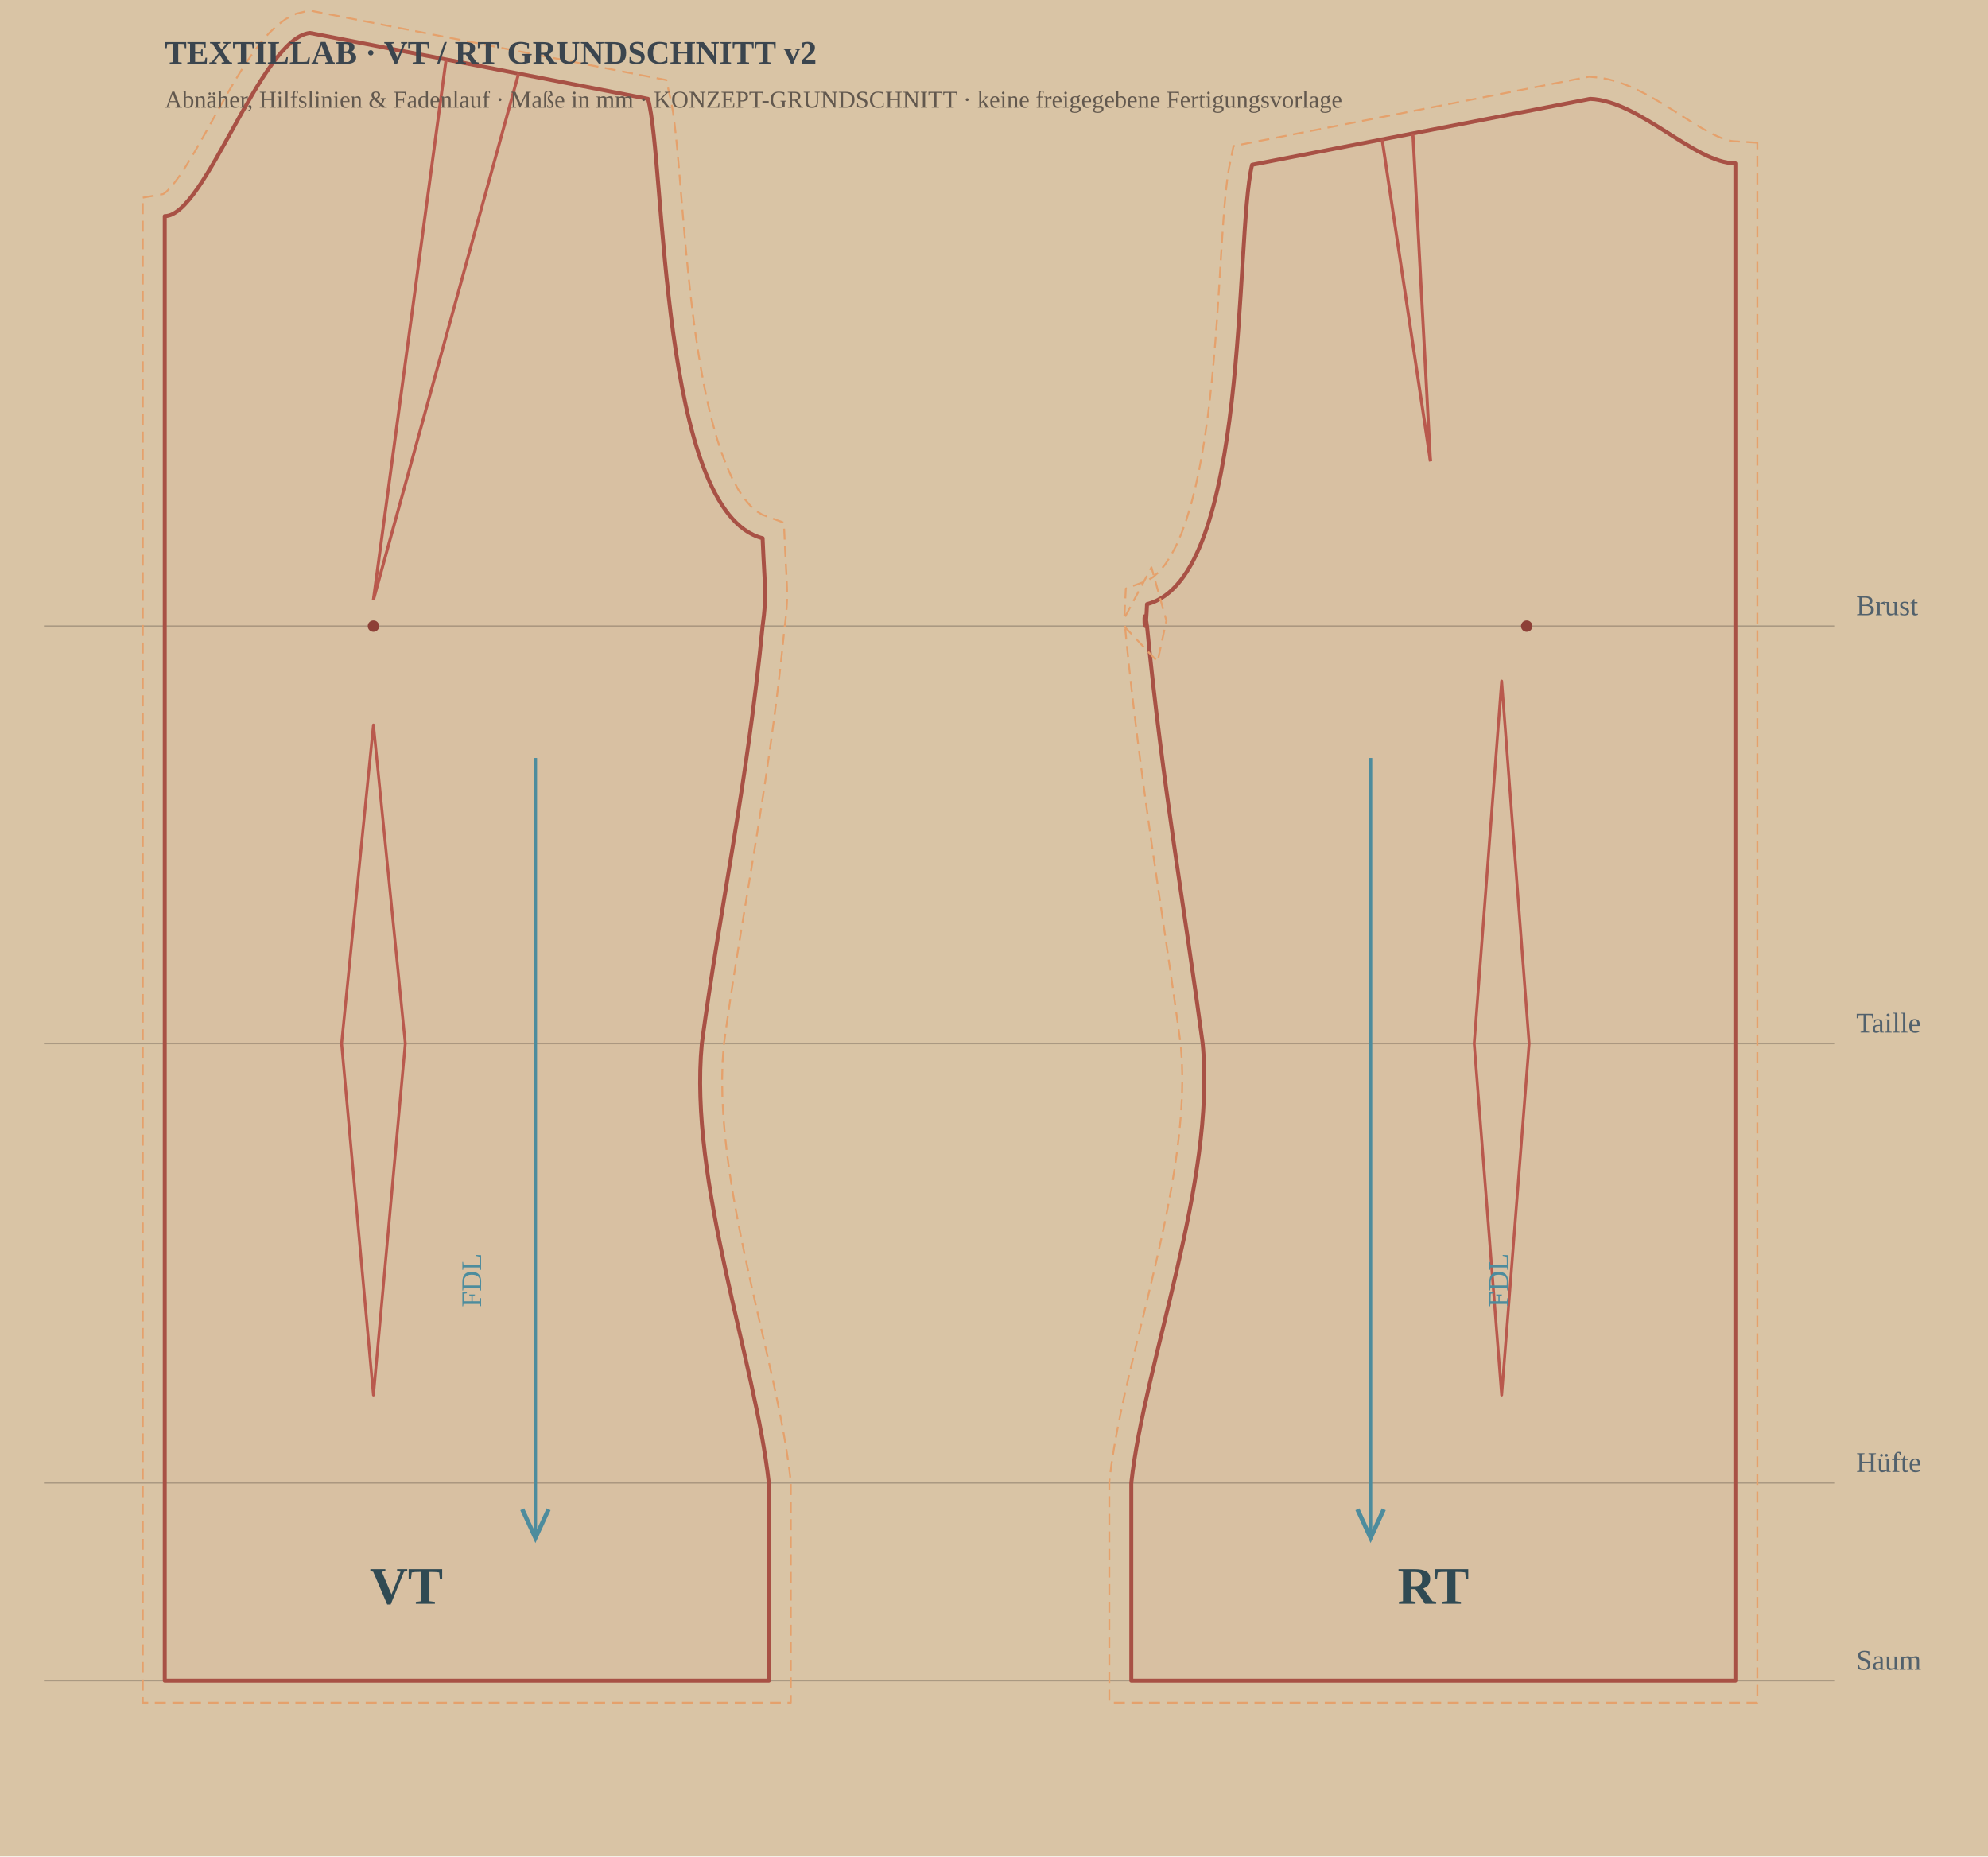
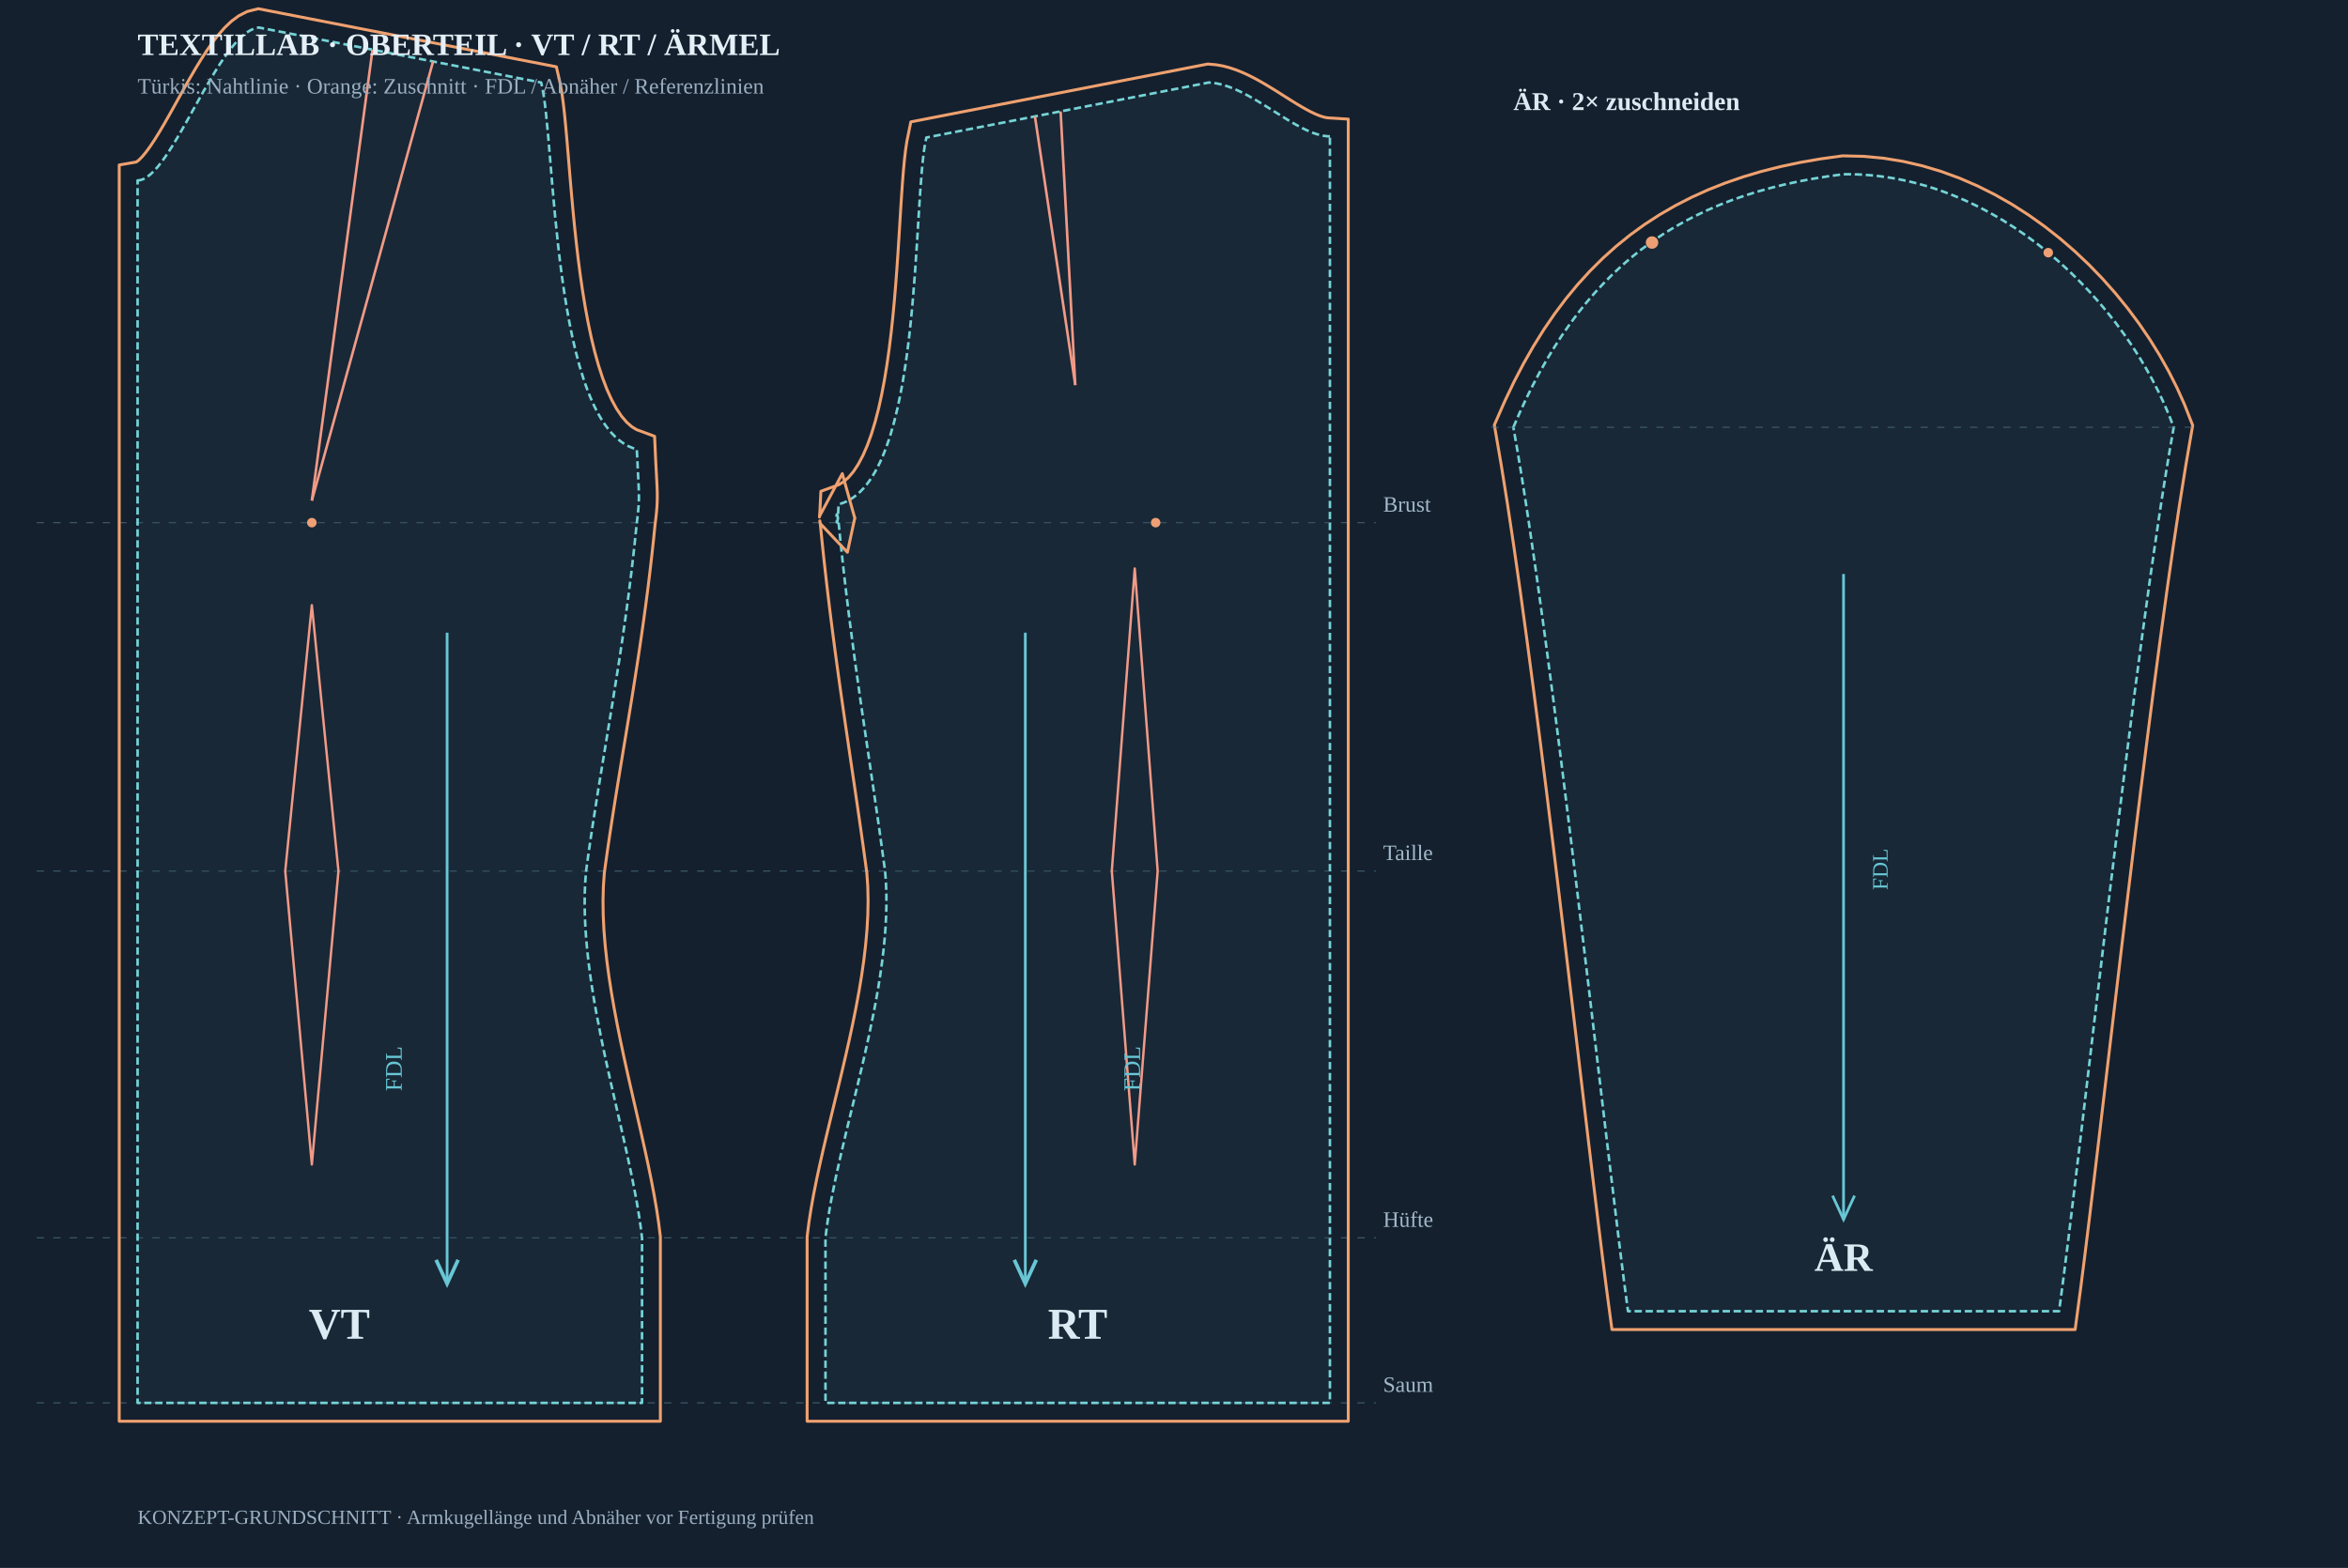
- <svg xmlns="http://www.w3.org/2000/svg" width="905mm" height="845mm" viewBox="0 0 905 845" data-bodice-version="2" data-pieces="2" data-sewn-area="361336.408" data-cut-area="400176.191" data-mass="84.037">
-   <rect width="100%" height="100%" fill="#d9c4a5" />
-   <path d="M 20 285 H 835" stroke="#776b5c" stroke-width=".65" opacity=".48" />
-   <text x="845" y="280" font-size="13" fill="#52616c">Brust</text>
-   <path d="M 20 475 H 835" stroke="#776b5c" stroke-width=".65" opacity=".48" />
-   <text x="845" y="470" font-size="13" fill="#52616c">Taille</text>
-   <path d="M 20 675 H 835" stroke="#776b5c" stroke-width=".65" opacity=".48" />
-   <text x="845" y="670" font-size="13" fill="#52616c">Hüfte</text>
-   <path d="M 20 765 H 835" stroke="#776b5c" stroke-width=".65" opacity=".48" />
-   <text x="845" y="760" font-size="13" fill="#52616c">Saum</text>
+ <svg xmlns="http://www.w3.org/2000/svg" width="1280mm" height="855mm" viewBox="0 0 1280 855" data-bodice-version="2" data-pieces="4" data-sleeves="2" data-sewn-area="715897.665" data-cut-area="789183.867" data-mass="165.729">
+   <rect width="100%" height="100%" fill="#14202e" />
+   <path d="M 20 285 H 750" stroke="#53768c" stroke-width=".65" stroke-dasharray="4 5" opacity=".62" />
+   <text x="754" y="279" font-size="12" fill="#a3b9c9">Brust</text>
+   <path d="M 20 475 H 750" stroke="#53768c" stroke-width=".65" stroke-dasharray="4 5" opacity=".62" />
+   <text x="754" y="469" font-size="12" fill="#a3b9c9">Taille</text>
+   <path d="M 20 675 H 750" stroke="#53768c" stroke-width=".65" stroke-dasharray="4 5" opacity=".62" />
+   <text x="754" y="669" font-size="12" fill="#a3b9c9">Hüfte</text>
+   <path d="M 20 765 H 750" stroke="#53768c" stroke-width=".65" stroke-dasharray="4 5" opacity=".62" />
+   <text x="754" y="759" font-size="12" fill="#a3b9c9">Saum</text>
  <g transform="translate(75 0)">
-     <path d="M 0 98.37 C 18.504 98.37 43.617 17.501 66.087 15 L 220 45 C 228 74.4 225.16 233 272.16 245 C 273.16 269 274.16 270 272.16 285 C 265.16 357 252.5 415 244.5 475 C 238.5 538 269 620 275 675 C 275 695 275 730 275 765 L 0 765 Z" fill="#cb6953" fill-opacity="0.04" stroke="#a85145" stroke-width="1.8" stroke-linejoin="round" />
-     <polygon points="-10,89.965 -0.777,88.355 -0.528,88.232 0.638,87.343 2.379,85.607 4.467,83.109 6.778,79.961 9.239,76.269 11.812,72.129 14.469,67.629 17.197,62.851 19.982,57.87 22.818,52.761 25.7,47.593 28.625,42.436 31.594,37.353 34.61,32.407 37.68,27.658 40.823,23.159 44.065,18.96 47.46,15.106 51.095,11.643 55.117,8.646 59.723,6.289 65.812,4.758 228.303,36.43 230.578,46.41 231.361,51.013 232.06,56.189 232.71,61.944 233.333,68.25 233.947,75.066 234.565,82.341 235.204,90.021 235.876,98.05 236.595,106.367 237.375,114.913 238.228,123.627 239.169,132.448 240.209,141.313 241.361,150.158 242.638,158.921 244.05,167.536 245.609,175.937 247.325,184.058 249.205,191.828 251.255,199.178 253.477,206.034 255.868,212.32 258.415,217.957 261.091,222.868 263.855,226.982 266.641,230.247 269.377,232.659 272.022,234.286 281.853,237.924 282.397,250.066 282.632,254.732 282.849,258.726 283.036,262.194 283.185,265.285 283.283,268.144 283.316,270.895 283.267,273.639 283.124,276.457 282.88,279.436 282.532,282.68 282.097,286.13 281.202,294.974 280.235,303.838 279.219,312.566 278.157,321.165 277.054,329.642 275.915,338.002 274.744,346.254 273.546,354.402 272.326,362.455 271.087,370.418 269.836,378.299 268.576,386.104 267.311,393.839 266.047,401.512 264.788,409.13 263.538,416.699 262.302,424.226 261.085,431.717 259.89,439.181 258.723,446.623 257.587,454.051 256.487,461.472 255.427,468.893 254.452,476.031 253.927,483.453 253.727,491.178 253.838,499.109 254.239,507.221 254.907,515.491 255.819,523.896 256.951,532.412 258.277,541.018 259.773,549.69 261.414,558.407 263.173,567.147 265.025,575.89 266.944,584.614 268.904,593.299 270.878,601.926 272.841,610.474 274.766,618.926 276.627,627.262 278.397,635.465 280.05,643.518 281.559,651.405 282.896,659.11 284.034,666.621 285,674.38 285,679.51 285,684.446 285,689.776 285,695.466 285,701.485 285,707.799 285,714.375 285,721.181 285,728.183 285,735.35 285,742.648 285,750.044 285,757.505 285,775 -10,775" fill="none" stroke="#e5a16c" stroke-width=".85" stroke-dasharray="5 3" stroke-linejoin="round" />
-     <polygon points="95,330 109.5,475 95,635 80.5,475" fill="none" stroke="#b9594d" stroke-width="1.3" stroke-linejoin="round" />
-     <path d="M 128.083 27.084 L 95 273" fill="none" stroke="#b9594d" stroke-width="1.4" />
-     <path d="M 161.083 33.516 L 95 273" fill="none" stroke="#b9594d" stroke-width="1.4" />
-     <path d="M 168.739 345 V 700" stroke="#4d8c9d" stroke-width="1.5" fill="none" />
-     <path d="M 162.739 687 L 168.739 700 L 174.739 687" fill="none" stroke="#4d8c9d" stroke-width="2" />
-     <circle cx="95" cy="285" r="2.6" fill="#8d4037" />
+     <path d="M 0 98.37 C 18.504 98.37 43.617 17.501 66.087 15 L 220 45 C 228 74.4 225.16 233 272.16 245 C 273.16 269 274.16 270 272.16 285 C 265.16 357 252.5 415 244.5 475 C 238.5 538 269 620 275 675 C 275 695 275 730 275 765 L 0 765 Z" fill="#264554" fill-opacity="0.22" stroke="#75d3d6" stroke-dasharray="4 2" stroke-width="1.4" stroke-linejoin="round" />
+     <polygon points="-10,89.965 -0.777,88.355 -0.528,88.232 0.638,87.343 2.379,85.607 4.467,83.109 6.778,79.961 9.239,76.269 11.812,72.129 14.469,67.629 17.197,62.851 19.982,57.87 22.818,52.761 25.7,47.593 28.625,42.436 31.594,37.353 34.61,32.407 37.68,27.658 40.823,23.159 44.065,18.96 47.46,15.106 51.095,11.643 55.117,8.646 59.723,6.289 65.812,4.758 228.303,36.43 230.578,46.41 231.361,51.013 232.06,56.189 232.71,61.944 233.333,68.25 233.947,75.066 234.565,82.341 235.204,90.021 235.876,98.05 236.595,106.367 237.375,114.913 238.228,123.627 239.169,132.448 240.209,141.313 241.361,150.158 242.638,158.921 244.05,167.536 245.609,175.937 247.325,184.058 249.205,191.828 251.255,199.178 253.477,206.034 255.868,212.32 258.415,217.957 261.091,222.868 263.855,226.982 266.641,230.247 269.377,232.659 272.022,234.286 281.853,237.924 282.397,250.066 282.632,254.732 282.849,258.726 283.036,262.194 283.185,265.285 283.283,268.144 283.316,270.895 283.267,273.639 283.124,276.457 282.88,279.436 282.532,282.68 282.097,286.13 281.202,294.974 280.235,303.838 279.219,312.566 278.157,321.165 277.054,329.642 275.915,338.002 274.744,346.254 273.546,354.402 272.326,362.455 271.087,370.418 269.836,378.299 268.576,386.104 267.311,393.839 266.047,401.512 264.788,409.13 263.538,416.699 262.302,424.226 261.085,431.717 259.89,439.181 258.723,446.623 257.587,454.051 256.487,461.472 255.427,468.893 254.452,476.031 253.927,483.453 253.727,491.178 253.838,499.109 254.239,507.221 254.907,515.491 255.819,523.896 256.951,532.412 258.277,541.018 259.773,549.69 261.414,558.407 263.173,567.147 265.025,575.89 266.944,584.614 268.904,593.299 270.878,601.926 272.841,610.474 274.766,618.926 276.627,627.262 278.397,635.465 280.05,643.518 281.559,651.405 282.896,659.11 284.034,666.621 285,674.38 285,679.51 285,684.446 285,689.776 285,695.466 285,701.485 285,707.799 285,714.375 285,721.181 285,728.183 285,735.35 285,742.648 285,750.044 285,757.505 285,775 -10,775" fill="none" stroke="#efa16f" stroke-width="1.6" stroke-linejoin="round" />
+     <polygon points="95,330 109.5,475 95,635 80.5,475" fill="none" stroke="#f29a87" stroke-width="1.3" stroke-linejoin="round" />
+     <path d="M 128.083 27.084 L 95 273" fill="none" stroke="#f29a87" stroke-width="1.4" />
+     <path d="M 161.083 33.516 L 95 273" fill="none" stroke="#f29a87" stroke-width="1.4" />
+     <path d="M 168.739 345 V 700" stroke="#68c6d5" stroke-width="1.5" fill="none" />
+     <path d="M 162.739 687 L 168.739 700 L 174.739 687" fill="none" stroke="#68c6d5" stroke-width="2" />
+     <circle cx="95" cy="285" r="2.6" fill="#ef9f74" />
  </g>
-   <text x="185" y="730" text-anchor="middle" font-size="24" fill="#304a53" font-weight="700">VT</text>
-   <text x="219" y="595" font-size="13" fill="#4d8c9d" transform="rotate(-90 219 595)">FDL</text>
-   <g transform="translate(790 0) scale(-1 1)">
-     <path d="M 0 74.353 C 18.504 74.353 43.617 45.881 66.087 45 L 220 75 C 228 108 220.84 263 267.84 275 C 268.84 299 269.84 270 267.84 285 C 260.84 357 250.5 415 242.5 475 C 236.5 538 269 620 275 675 C 275 695 275 730 275 765 L 0 765 Z" fill="#cb6953" fill-opacity="0.04" stroke="#a85145" stroke-width="1.8" stroke-linejoin="round" />
-     <polygon points="-10,64.949 1.186,64.261 2.605,64.016 4.273,63.568 6.16,62.905 8.236,62.031 10.474,60.958 12.848,59.704 15.339,58.292 17.932,56.747 20.614,55.092 23.376,53.354 26.209,51.556 29.11,49.725 32.074,47.885 35.099,46.061 38.187,44.279 41.338,42.563 44.557,40.94 47.851,39.439 51.226,38.089 54.693,36.926 58.261,35.991 61.935,35.328 66.613,34.914 228.468,66.462 230.603,76.959 231.333,81.832 231.961,87.254 232.519,93.219 233.03,99.7 233.513,106.655 233.985,114.034 234.461,121.787 234.959,129.858 235.492,138.191 236.077,146.727 236.728,155.409 237.461,164.178 238.29,172.972 239.23,181.732 240.294,190.396 241.496,198.9 242.849,207.182 244.364,215.177 246.052,222.816 247.919,230.033 249.969,236.753 252.199,242.905 254.598,248.411 257.14,253.197 259.781,257.195 262.46,260.361 265.11,262.701 267.704,264.292 277.497,267.902 278.069,279.317 278.272,281.951 278.199,281.431 265.826,258.266 258.994,282.604 258.976,282.812 258.99,282.231 258.994,282.335 263.039,301.159 277.729,285.622 278.107,284 277.765,286.249 276.896,294.948 275.966,303.788 275.007,312.494 274.02,321.073 273.008,329.531 271.974,337.874 270.92,346.111 269.849,354.247 268.764,362.29 267.666,370.246 266.558,378.121 265.443,385.923 264.324,393.659 263.202,401.335 262.081,408.958 260.962,416.535 259.849,424.072 258.744,431.578 257.649,439.058 256.566,446.519 255.499,453.97 254.449,461.415 253.42,468.863 252.453,476.017 251.938,483.429 251.767,491.132 251.922,499.044 252.382,507.14 253.122,515.397 254.119,523.791 255.345,532.299 256.775,540.897 258.383,549.564 260.14,558.278 262.02,567.016 263.996,575.758 266.038,584.483 268.121,593.17 270.216,601.8 272.294,610.354 274.328,618.812 276.291,627.156 278.152,635.37 279.885,643.435 281.46,651.337 282.849,659.061 284.02,666.594 285,674.373 285,679.51 285,684.446 285,689.776 285,695.466 285,701.485 285,707.799 285,714.375 285,721.181 285,728.183 285,735.35 285,742.648 285,750.044 285,757.505 285,775 -10,775" fill="none" stroke="#e5a16c" stroke-width=".85" stroke-dasharray="5 3" stroke-linejoin="round" />
-     <polygon points="106.4,310 118.9,475 106.4,635 93.9,475" fill="none" stroke="#b9594d" stroke-width="1.3" stroke-linejoin="round" />
-     <path d="M 146.817 60.736 L 138.817 210" fill="none" stroke="#b9594d" stroke-width="1.4" />
-     <path d="M 160.817 63.464 L 138.817 210" fill="none" stroke="#b9594d" stroke-width="1.4" />
-     <path d="M 166.061 345 V 700" stroke="#4d8c9d" stroke-width="1.5" fill="none" />
-     <path d="M 160.061 687 L 166.061 700 L 172.061 687" fill="none" stroke="#4d8c9d" stroke-width="2" />
-     <circle cx="95" cy="285" r="2.6" fill="#8d4037" />
+   <text x="185" y="730" text-anchor="middle" font-size="24" fill="#dcebf3" font-weight="700">VT</text>
+   <text x="219" y="595" font-size="13" fill="#68c6d5" transform="rotate(-90 219 595)">FDL</text>
+   <g transform="translate(725 0) scale(-1 1)">
+     <path d="M 0 74.353 C 18.504 74.353 43.617 45.881 66.087 45 L 220 75 C 228 108 220.84 263 267.84 275 C 268.84 299 269.84 270 267.84 285 C 260.84 357 250.5 415 242.5 475 C 236.5 538 269 620 275 675 C 275 695 275 730 275 765 L 0 765 Z" fill="#264554" fill-opacity="0.22" stroke="#75d3d6" stroke-dasharray="4 2" stroke-width="1.4" stroke-linejoin="round" />
+     <polygon points="-10,64.949 1.186,64.261 2.605,64.016 4.273,63.568 6.16,62.905 8.236,62.031 10.474,60.958 12.848,59.704 15.339,58.292 17.932,56.747 20.614,55.092 23.376,53.354 26.209,51.556 29.11,49.725 32.074,47.885 35.099,46.061 38.187,44.279 41.338,42.563 44.557,40.94 47.851,39.439 51.226,38.089 54.693,36.926 58.261,35.991 61.935,35.328 66.613,34.914 228.468,66.462 230.603,76.959 231.333,81.832 231.961,87.254 232.519,93.219 233.03,99.7 233.513,106.655 233.985,114.034 234.461,121.787 234.959,129.858 235.492,138.191 236.077,146.727 236.728,155.409 237.461,164.178 238.29,172.972 239.23,181.732 240.294,190.396 241.496,198.9 242.849,207.182 244.364,215.177 246.052,222.816 247.919,230.033 249.969,236.753 252.199,242.905 254.598,248.411 257.14,253.197 259.781,257.195 262.46,260.361 265.11,262.701 267.704,264.292 277.497,267.902 278.069,279.317 278.272,281.951 278.199,281.431 265.826,258.266 258.994,282.604 258.976,282.812 258.99,282.231 258.994,282.335 263.039,301.159 277.729,285.622 278.107,284 277.765,286.249 276.896,294.948 275.966,303.788 275.007,312.494 274.02,321.073 273.008,329.531 271.974,337.874 270.92,346.111 269.849,354.247 268.764,362.29 267.666,370.246 266.558,378.121 265.443,385.923 264.324,393.659 263.202,401.335 262.081,408.958 260.962,416.535 259.849,424.072 258.744,431.578 257.649,439.058 256.566,446.519 255.499,453.97 254.449,461.415 253.42,468.863 252.453,476.017 251.938,483.429 251.767,491.132 251.922,499.044 252.382,507.14 253.122,515.397 254.119,523.791 255.345,532.299 256.775,540.897 258.383,549.564 260.14,558.278 262.02,567.016 263.996,575.758 266.038,584.483 268.121,593.17 270.216,601.8 272.294,610.354 274.328,618.812 276.291,627.156 278.152,635.37 279.885,643.435 281.46,651.337 282.849,659.061 284.02,666.594 285,674.373 285,679.51 285,684.446 285,689.776 285,695.466 285,701.485 285,707.799 285,714.375 285,721.181 285,728.183 285,735.35 285,742.648 285,750.044 285,757.505 285,775 -10,775" fill="none" stroke="#efa16f" stroke-width="1.6" stroke-linejoin="round" />
+     <polygon points="106.4,310 118.9,475 106.4,635 93.9,475" fill="none" stroke="#f29a87" stroke-width="1.3" stroke-linejoin="round" />
+     <path d="M 146.817 60.736 L 138.817 210" fill="none" stroke="#f29a87" stroke-width="1.4" />
+     <path d="M 160.817 63.464 L 138.817 210" fill="none" stroke="#f29a87" stroke-width="1.4" />
+     <path d="M 166.061 345 V 700" stroke="#68c6d5" stroke-width="1.5" fill="none" />
+     <path d="M 160.061 687 L 166.061 700 L 172.061 687" fill="none" stroke="#68c6d5" stroke-width="2" />
+     <circle cx="95" cy="285" r="2.6" fill="#ef9f74" />
  </g>
-   <text x="652.5" y="730" text-anchor="middle" font-size="24" fill="#304a53" font-weight="700">RT</text>
-   <text x="686.5" y="595" font-size="13" fill="#4d8c9d" transform="rotate(-90 686.5 595)">FDL</text>
-   <text x="75" y="29" font-size="15" font-weight="700" fill="#3b454e">TEXTILLAB · VT / RT GRUNDSCHNITT v2</text>
-   <text x="75" y="49" font-size="11" fill="#62584e">Abnäher, Hilfslinien &amp; Fadenlauf · Maße in mm · KONZEPT-GRUNDSCHNITT · keine freigegebene Fertigungsvorlage</text>
+   <text x="587.5" y="730" text-anchor="middle" font-size="24" fill="#dcebf3" font-weight="700">RT</text>
+   <text x="621.5" y="595" font-size="13" fill="#68c6d5" transform="rotate(-90 621.5 595)">FDL</text>
+   <g transform="translate(825 95)">
+     <path d="M 0 138 C 36 52.44 90 11.04 180 0 C 262.8 -1 334.8 69 360 138 C 338.4 258 309.25 535 297.5 620 L 62.5 620 C 50.75 535 21.6 258 0 138 Z" fill="#264554" fill-opacity=".22" stroke="#75d3d6" stroke-dasharray="4 2" stroke-width="1.4" stroke-linejoin="round" />
+     <polygon points="-10.365,136.733 -4.496,123.365 0.44,113.048 5.601,103.164 10.996,93.708 16.635,84.676 22.528,76.064 28.684,67.871 35.111,60.093 41.817,52.731 48.807,45.781 56.088,39.243 63.664,33.116 71.539,27.398 79.715,22.085 88.196,17.175 96.984,12.663 106.082,8.543 115.492,4.809 125.219,1.454 135.267,-1.531 145.64,-4.153 156.346,-6.42 167.39,-8.342 179.424,-10.016 190.873,-9.75 201.72,-8.738 212.398,-7.006 222.886,-4.591 233.165,-1.528 243.218,2.145 253.03,6.392 262.585,11.179 271.87,16.47 280.871,22.232 289.574,28.431 297.966,35.034 306.033,42.01 313.763,49.326 321.141,56.952 328.155,64.856 334.79,73.009 341.031,81.38 346.866,89.941 352.278,98.661 357.253,107.513 361.775,116.467 365.829,125.495 370.329,136.942 366.572,158.77 363.201,179.892 359.749,202.87 356.237,227.435 352.684,253.322 349.111,280.264 345.535,307.998 341.976,336.261 338.453,364.791 334.984,393.325 331.589,421.6 328.286,449.355 325.093,476.328 322.03,502.257 319.115,526.883 316.367,549.943 313.804,571.178 311.445,590.331 309.306,607.147 306.253,630 53.747,630 50.694,607.147 48.555,590.331 46.196,571.178 43.633,549.943 40.885,526.883 37.97,502.257 34.907,476.328 31.714,449.355 28.411,421.6 25.016,393.325 21.547,364.791 18.024,336.261 14.465,307.998 10.889,280.264 7.316,253.322 3.763,227.435 0.251,202.87 -3.201,179.892 -6.572,158.77" fill="none" stroke="#efa16f" stroke-width="1.6" stroke-linejoin="round" />
+     <path d="M 180 218 V 570" stroke="#68c6d5" stroke-width="1.5" />
+     <path d="M 174 557 L 180 570 L 186 557" stroke="#68c6d5" stroke-width="1.5" fill="none" />
+     <path d="M -12 138 H 372" stroke="#53768c" stroke-dasharray="4 5" stroke-width=".65" opacity=".6" />
+     <circle cx="75.6" cy="37.26" r="3.4" fill="#ef9f74" />
+     <circle cx="291.6" cy="42.78" r="2.6" fill="#ef9f74" />
+     <text x="180" y="598" text-anchor="middle" font-size="22" font-weight="700" fill="#dcebf3">ÄR</text>
+     <text x="204" y="379" text-anchor="middle" font-size="12" fill="#68c6d5" transform="rotate(-90 204 379)">FDL</text>
+   </g>
+   <text x="75" y="30" font-size="17" font-weight="700" fill="#e4eff7">TEXTILLAB · OBERTEIL · VT / RT / ÄRMEL</text>
+   <text x="75" y="51" font-size="12" fill="#9bafc1">Türkis: Nahtlinie · Orange: Zuschnitt · FDL / Abnäher / Referenzlinien</text>
+   <text x="825" y="60" font-size="14" font-weight="600" fill="#dcebf3">ÄR · 2× zuschneiden</text>
+   <text x="75" y="831" font-size="11" fill="#9bafc1">KONZEPT-GRUNDSCHNITT · Armkugellänge und Abnäher vor Fertigung prüfen</text>
</svg>
